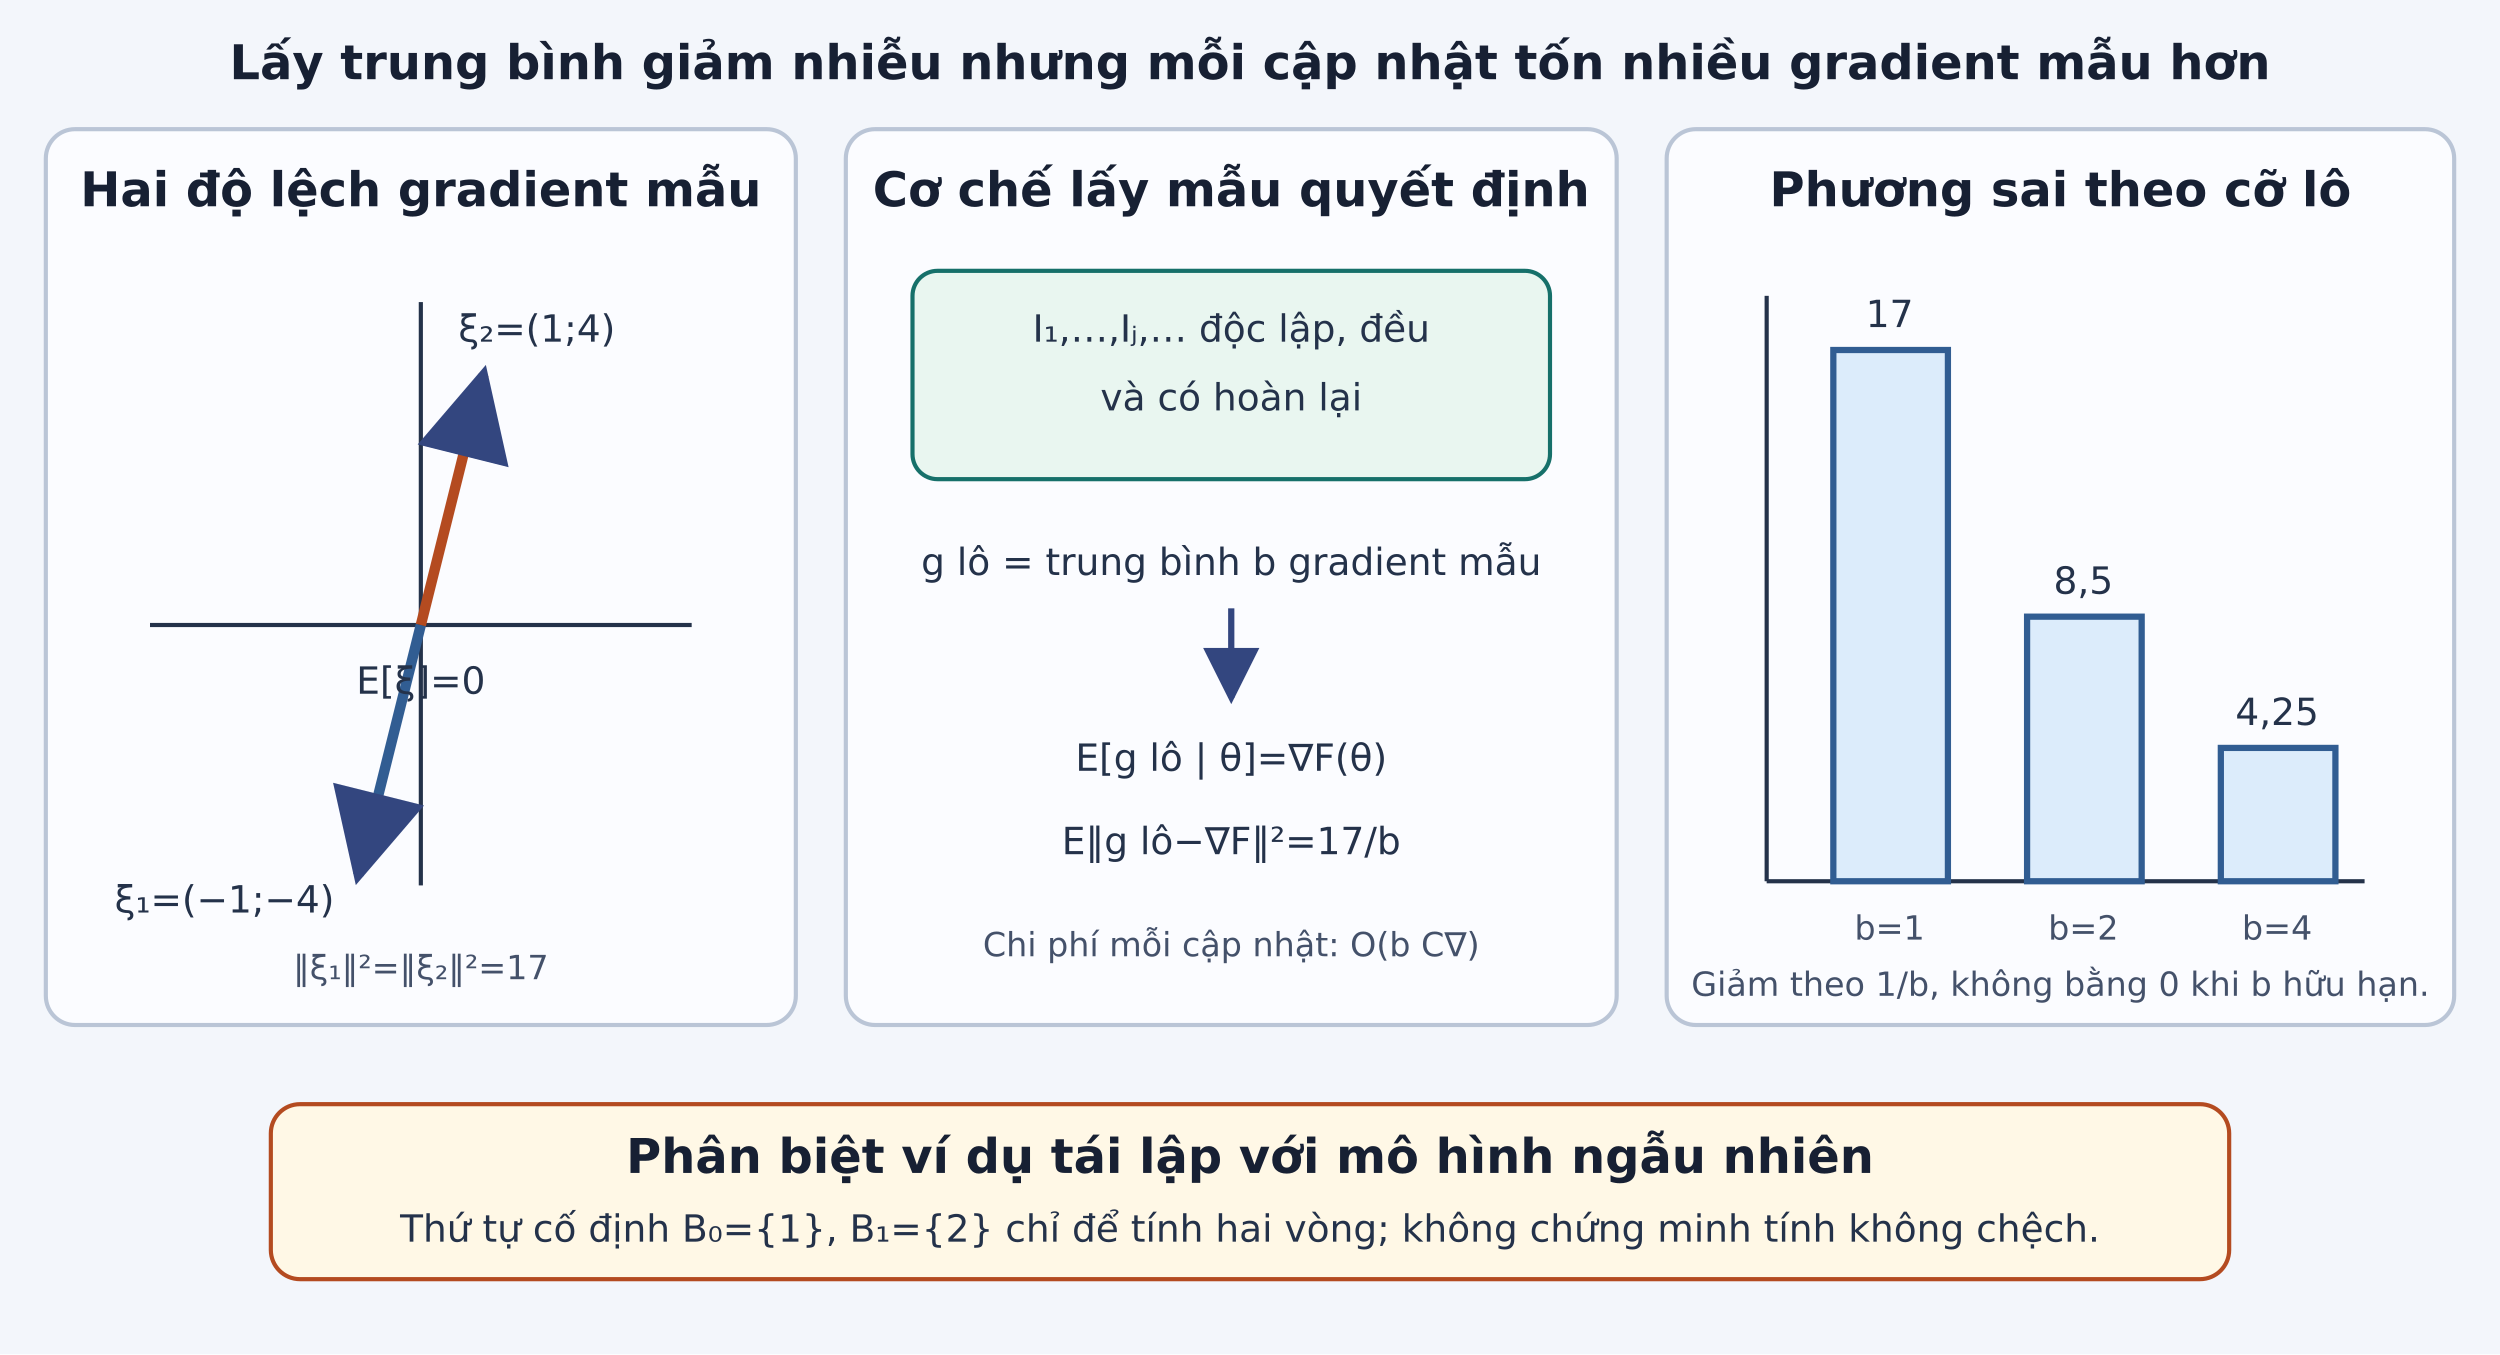
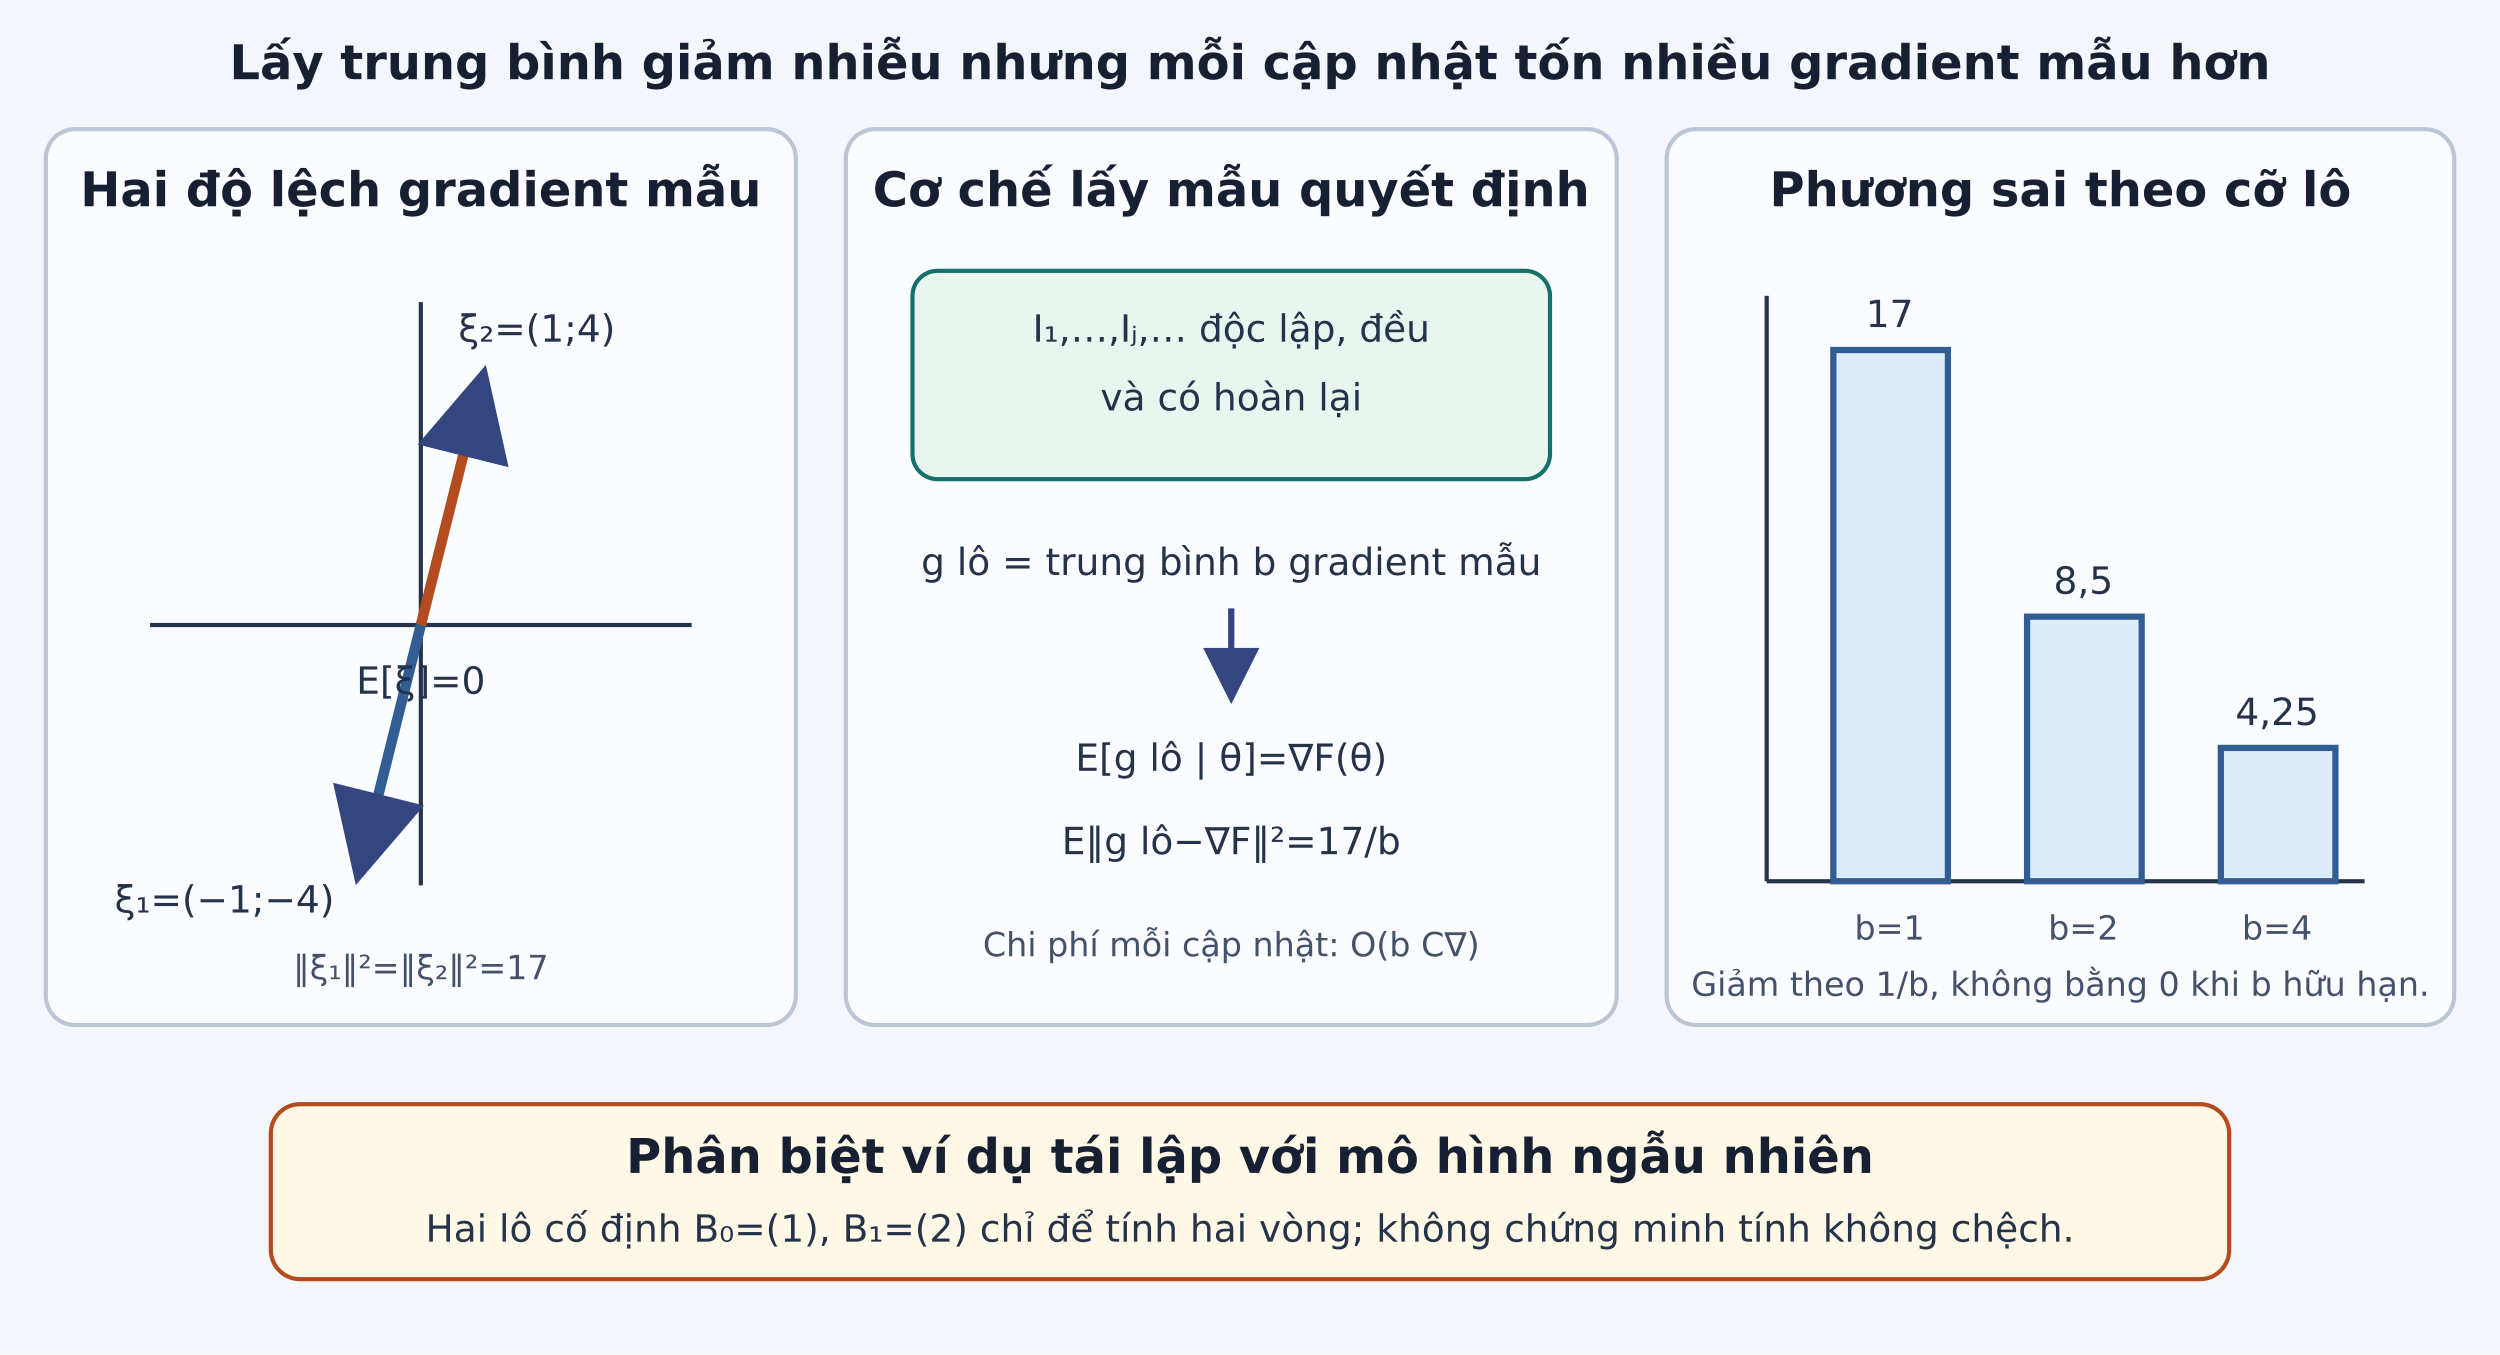
<svg xmlns="http://www.w3.org/2000/svg" viewBox="0 0 1200 650" role="img" aria-labelledby="title desc" font-family="DejaVu Sans">
  <defs>
    <marker id="arr" markerWidth="9" markerHeight="9" refX="8" refY="4.5" orient="auto">
      <path d="M0 0L9 4.5L0 9Z" fill="#33467f" />
    </marker>
    <style>.panel{fill:#fbfcff;stroke:#bac5d6;stroke-width:2}.head{font-size:23px;font-weight:700;fill:#172033}.label{font-size:18px;fill:#24324a}.small{font-size:16px;fill:#44516a}.sample1{stroke:#315d92;stroke-width:5}.sample2{stroke:#b44b20;stroke-width:5}.bar{fill:#dcecfb;stroke:#315d92;stroke-width:3}.good{fill:#e9f6f0;stroke:#16706a;stroke-width:2}.warn{fill:#fff8e6;stroke:#b44b20;stroke-width:2}</style>
  </defs>
  <rect width="1200" height="650" fill="#f3f6fb" />
  <text class="head" x="600" y="38" text-anchor="middle">Lấy trung bình giảm nhiễu nhưng mỗi cập nhật tốn nhiều gradient mẫu hơn</text>
  <rect class="panel" x="22" y="62" width="360" height="430" rx="14" />
  <text class="head" x="202" y="99" text-anchor="middle">Hai độ lệch gradient mẫu</text>
  <line x1="72" y1="300" x2="332" y2="300" stroke="#24324a" stroke-width="2" />
  <line x1="202" y1="425" x2="202" y2="145" stroke="#24324a" stroke-width="2" />
  <line class="sample1" x1="202" y1="300" x2="172" y2="420" marker-end="url(#arr)" />
  <line class="sample2" x1="202" y1="300" x2="232" y2="180" marker-end="url(#arr)" />
  <text class="label" x="55" y="438" fill="#315d92">ξ₁=(−1;−4)</text>
  <text class="label" x="220" y="164" fill="#b44b20">ξ₂=(1;4)</text>
  <text class="label" x="202" y="333" text-anchor="middle">E[ξ]=0</text>
  <text class="small" x="202" y="470" text-anchor="middle">‖ξ₁‖²=‖ξ₂‖²=17</text>
  <rect class="panel" x="406" y="62" width="370" height="430" rx="14" />
  <text class="head" x="591" y="99" text-anchor="middle">Cơ chế lấy mẫu quyết định</text>
  <rect class="good" x="438" y="130" width="306" height="100" rx="12" />
  <text class="label" x="591" y="164" text-anchor="middle">I₁,…,Iⱼ,… độc lập, đều</text>
  <text class="label" x="591" y="197" text-anchor="middle">và có hoàn lại</text>
  <text class="label" x="591" y="276" text-anchor="middle">g lô = trung bình b gradient mẫu</text>
  <line x1="591" y1="292" x2="591" y2="335" stroke="#33467f" stroke-width="3" marker-end="url(#arr)" />
  <text class="label" x="591" y="370" text-anchor="middle">E[g lô | θ]=∇F(θ)</text>
  <text class="label" x="591" y="410" text-anchor="middle">E‖g lô−∇F‖²=17/b</text>
  <text class="small" x="591" y="459" text-anchor="middle">Chi phí mỗi cập nhật: O(b C∇)</text>
  <rect class="panel" x="800" y="62" width="378" height="430" rx="14" />
  <text class="head" x="989" y="99" text-anchor="middle">Phương sai theo cỡ lô</text>
  <line x1="848" y1="423" x2="1135" y2="423" stroke="#24324a" stroke-width="2" />
  <line x1="848" y1="423" x2="848" y2="142" stroke="#24324a" stroke-width="2" />
  <rect class="bar" x="880" y="168" width="55" height="255" />
  <rect class="bar" x="973" y="296" width="55" height="127" />
  <rect class="bar" x="1066" y="359" width="55" height="64" />
  <text class="label" x="907" y="157" text-anchor="middle">17</text>
  <text class="label" x="1000" y="285" text-anchor="middle">8,5</text>
  <text class="label" x="1093" y="348" text-anchor="middle">4,25</text>
  <text class="small" x="907" y="451" text-anchor="middle">b=1</text>
  <text class="small" x="1000" y="451" text-anchor="middle">b=2</text>
  <text class="small" x="1093" y="451" text-anchor="middle">b=4</text>
  <text class="small" x="989" y="478" text-anchor="middle">Giảm theo 1/b, không bằng 0 khi b hữu hạn.</text>
  <rect class="warn" x="130" y="530" width="940" height="84" rx="14" />
  <text class="head" x="600" y="563" text-anchor="middle">Phân biệt ví dụ tái lập với mô hình ngẫu nhiên</text>
-   <text class="label" x="600" y="596" text-anchor="middle">Thứ tự cố định B₀={1}, B₁={2} chỉ để tính hai vòng; không chứng minh tính không chệch.</text>
+   <text class="label" x="600" y="596" text-anchor="middle">Hai lô cố định B₀=(1), B₁=(2) chỉ để tính hai vòng; không chứng minh tính không chệch.</text>
</svg>
